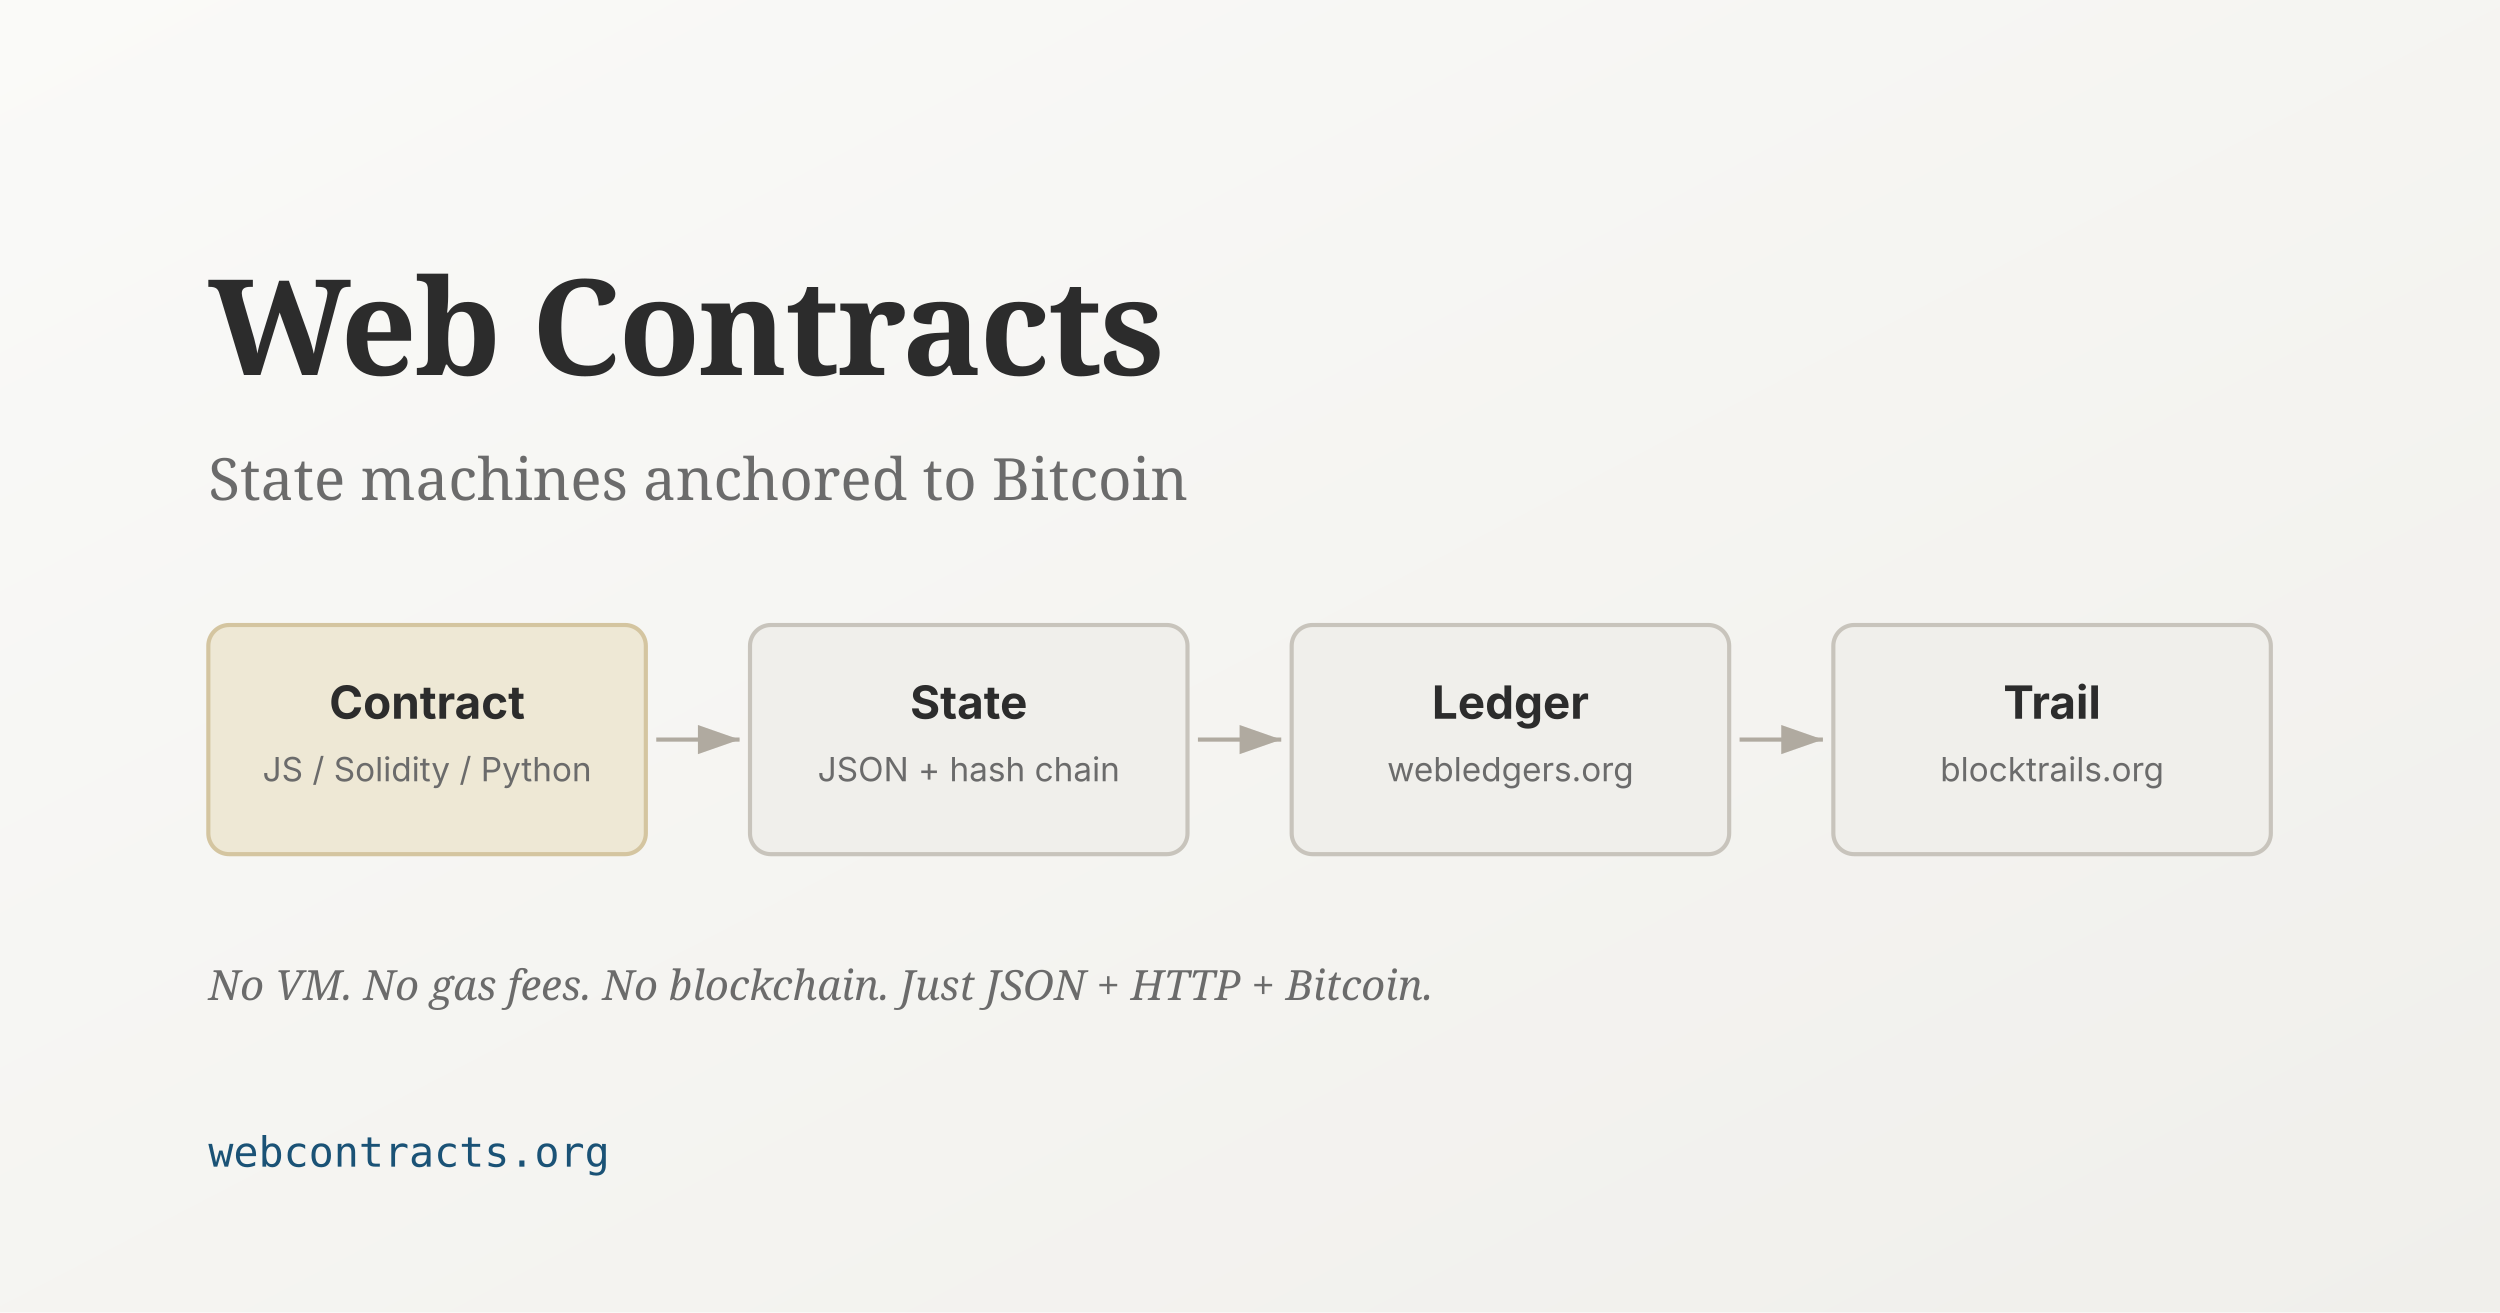
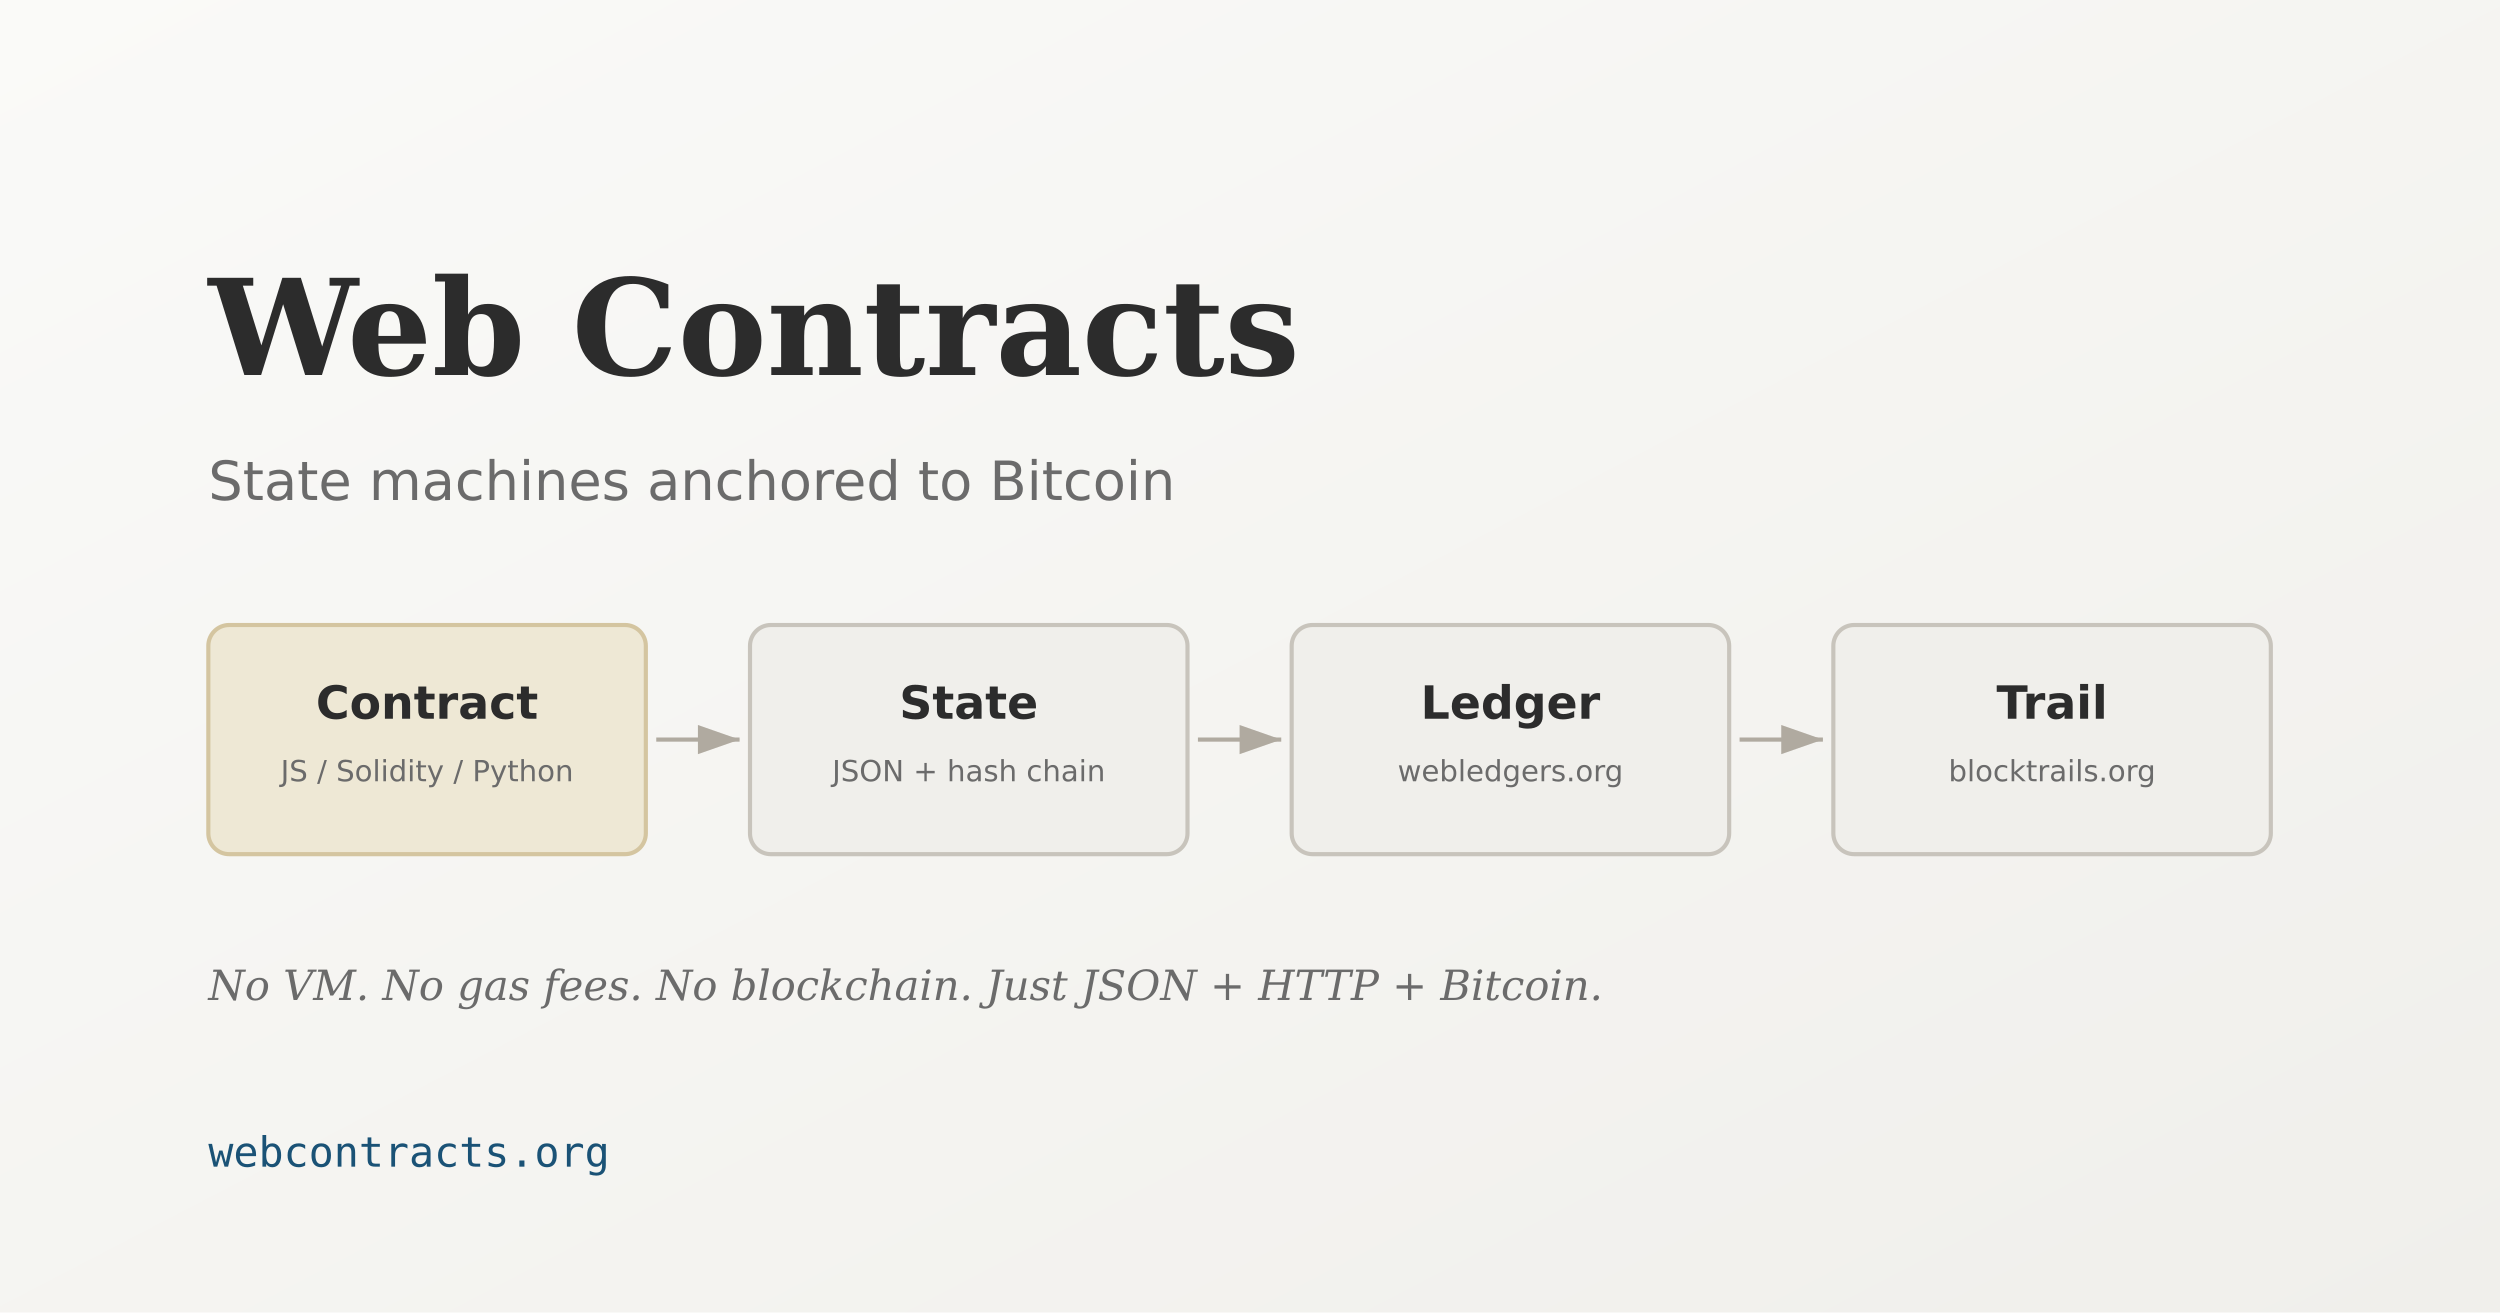
<svg xmlns="http://www.w3.org/2000/svg" width="1200" height="630">
  <defs>
    <linearGradient id="bg" x1="0" y1="0" x2="1" y2="1">
      <stop offset="0%" stop-color="#fafaf8" />
      <stop offset="100%" stop-color="#f0efeb" />
    </linearGradient>
-   </defs>
-   <rect width="1200" height="630" fill="url(#bg)" />
-   <text x="100" y="180" font-family="Georgia, serif" font-size="64" font-weight="700" fill="#2c2c2c" letter-spacing="-1">Web Contracts</text>
-   <text x="100" y="240" font-family="Georgia, serif" font-size="28" fill="#6b6b6b">State machines anchored to Bitcoin</text>
-   <rect x="100" y="300" width="210" height="110" rx="10" fill="#eee8d5" stroke="#d4c5a0" stroke-width="2" />
-   <text x="205" y="345" font-family="-apple-system, sans-serif" font-size="22" font-weight="700" fill="#2c2c2c" text-anchor="middle">Contract</text>
-   <text x="205" y="375" font-family="-apple-system, sans-serif" font-size="16" fill="#6b6b6b" text-anchor="middle">JS / Solidity / Python</text>
-   <rect x="360" y="300" width="210" height="110" rx="10" fill="#f0efeb" stroke="#c8c4bc" stroke-width="2" />
-   <text x="465" y="345" font-family="-apple-system, sans-serif" font-size="22" font-weight="700" fill="#2c2c2c" text-anchor="middle">State</text>
-   <text x="465" y="375" font-family="-apple-system, sans-serif" font-size="16" fill="#6b6b6b" text-anchor="middle">JSON + hash chain</text>
-   <rect x="620" y="300" width="210" height="110" rx="10" fill="#f0efeb" stroke="#c8c4bc" stroke-width="2" />
-   <text x="725" y="345" font-family="-apple-system, sans-serif" font-size="22" font-weight="700" fill="#2c2c2c" text-anchor="middle">Ledger</text>
-   <text x="725" y="375" font-family="-apple-system, sans-serif" font-size="16" fill="#6b6b6b" text-anchor="middle">webledgers.org</text>
-   <rect x="880" y="300" width="210" height="110" rx="10" fill="#f0efeb" stroke="#c8c4bc" stroke-width="2" />
-   <text x="985" y="345" font-family="-apple-system, sans-serif" font-size="22" font-weight="700" fill="#2c2c2c" text-anchor="middle">Trail</text>
-   <text x="985" y="375" font-family="-apple-system, sans-serif" font-size="16" fill="#6b6b6b" text-anchor="middle">blocktrails.org</text>
-   <path d="M315,355 L355,355" stroke="#b0aaa0" stroke-width="2" fill="none" marker-end="url(#og-arrow)" />
-   <path d="M575,355 L615,355" stroke="#b0aaa0" stroke-width="2" fill="none" marker-end="url(#og-arrow)" />
-   <path d="M835,355 L875,355" stroke="#b0aaa0" stroke-width="2" fill="none" marker-end="url(#og-arrow)" />
-   <defs>
    <marker id="og-arrow" markerWidth="10" markerHeight="7" refX="10" refY="3.5" orient="auto">
      <path d="M0,0 L10,3.5 L0,7" fill="#b0aaa0" />
    </marker>
  </defs>
-   <text x="100" y="480" font-family="Georgia, serif" font-size="20" fill="#6b6b6b" font-style="italic">No VM. No gas fees. No blockchain. Just JSON + HTTP + Bitcoin.</text>
-   <text x="100" y="560" font-family="SF Mono, Fira Code, monospace" font-size="20" fill="#1a5276">webcontracts.org</text>
+   <rect width="1200" height="630" fill="url(#bg)" />
+   <text x="100" y="180" font-family="DejaVu Serif, serif" font-size="64" font-weight="bold" fill="#2c2c2c">Web Contracts</text>
+   <text x="100" y="240" font-family="DejaVu Sans, sans-serif" font-size="26" fill="#6b6b6b">State machines anchored to Bitcoin</text>
+   <rect x="100" y="300" width="210" height="110" rx="10" fill="#eee8d5" stroke="#d4c5a0" stroke-width="2" />
+   <text x="205" y="345" font-family="DejaVu Sans, sans-serif" font-size="22" font-weight="bold" fill="#2c2c2c" text-anchor="middle">Contract</text>
+   <text x="205" y="375" font-family="DejaVu Sans, sans-serif" font-size="14" fill="#6b6b6b" text-anchor="middle">JS / Solidity / Python</text>
+   <path d="M315,355 L355,355" stroke="#b0aaa0" stroke-width="2" fill="none" marker-end="url(#og-arrow)" />
+   <rect x="360" y="300" width="210" height="110" rx="10" fill="#f0efeb" stroke="#c8c4bc" stroke-width="2" />
+   <text x="465" y="345" font-family="DejaVu Sans, sans-serif" font-size="22" font-weight="bold" fill="#2c2c2c" text-anchor="middle">State</text>
+   <text x="465" y="375" font-family="DejaVu Sans, sans-serif" font-size="14" fill="#6b6b6b" text-anchor="middle">JSON + hash chain</text>
+   <path d="M575,355 L615,355" stroke="#b0aaa0" stroke-width="2" fill="none" marker-end="url(#og-arrow)" />
+   <rect x="620" y="300" width="210" height="110" rx="10" fill="#f0efeb" stroke="#c8c4bc" stroke-width="2" />
+   <text x="725" y="345" font-family="DejaVu Sans, sans-serif" font-size="22" font-weight="bold" fill="#2c2c2c" text-anchor="middle">Ledger</text>
+   <text x="725" y="375" font-family="DejaVu Sans, sans-serif" font-size="14" fill="#6b6b6b" text-anchor="middle">webledgers.org</text>
+   <path d="M835,355 L875,355" stroke="#b0aaa0" stroke-width="2" fill="none" marker-end="url(#og-arrow)" />
+   <rect x="880" y="300" width="210" height="110" rx="10" fill="#f0efeb" stroke="#c8c4bc" stroke-width="2" />
+   <text x="985" y="345" font-family="DejaVu Sans, sans-serif" font-size="22" font-weight="bold" fill="#2c2c2c" text-anchor="middle">Trail</text>
+   <text x="985" y="375" font-family="DejaVu Sans, sans-serif" font-size="14" fill="#6b6b6b" text-anchor="middle">blocktrails.org</text>
+   <text x="100" y="480" font-family="DejaVu Serif, serif" font-size="20" fill="#6b6b6b" font-style="italic">No VM. No gas fees. No blockchain. Just JSON + HTTP + Bitcoin.</text>
+   <text x="100" y="560" font-family="DejaVu Sans Mono, monospace" font-size="20" fill="#1a5276">webcontracts.org</text>
</svg>
